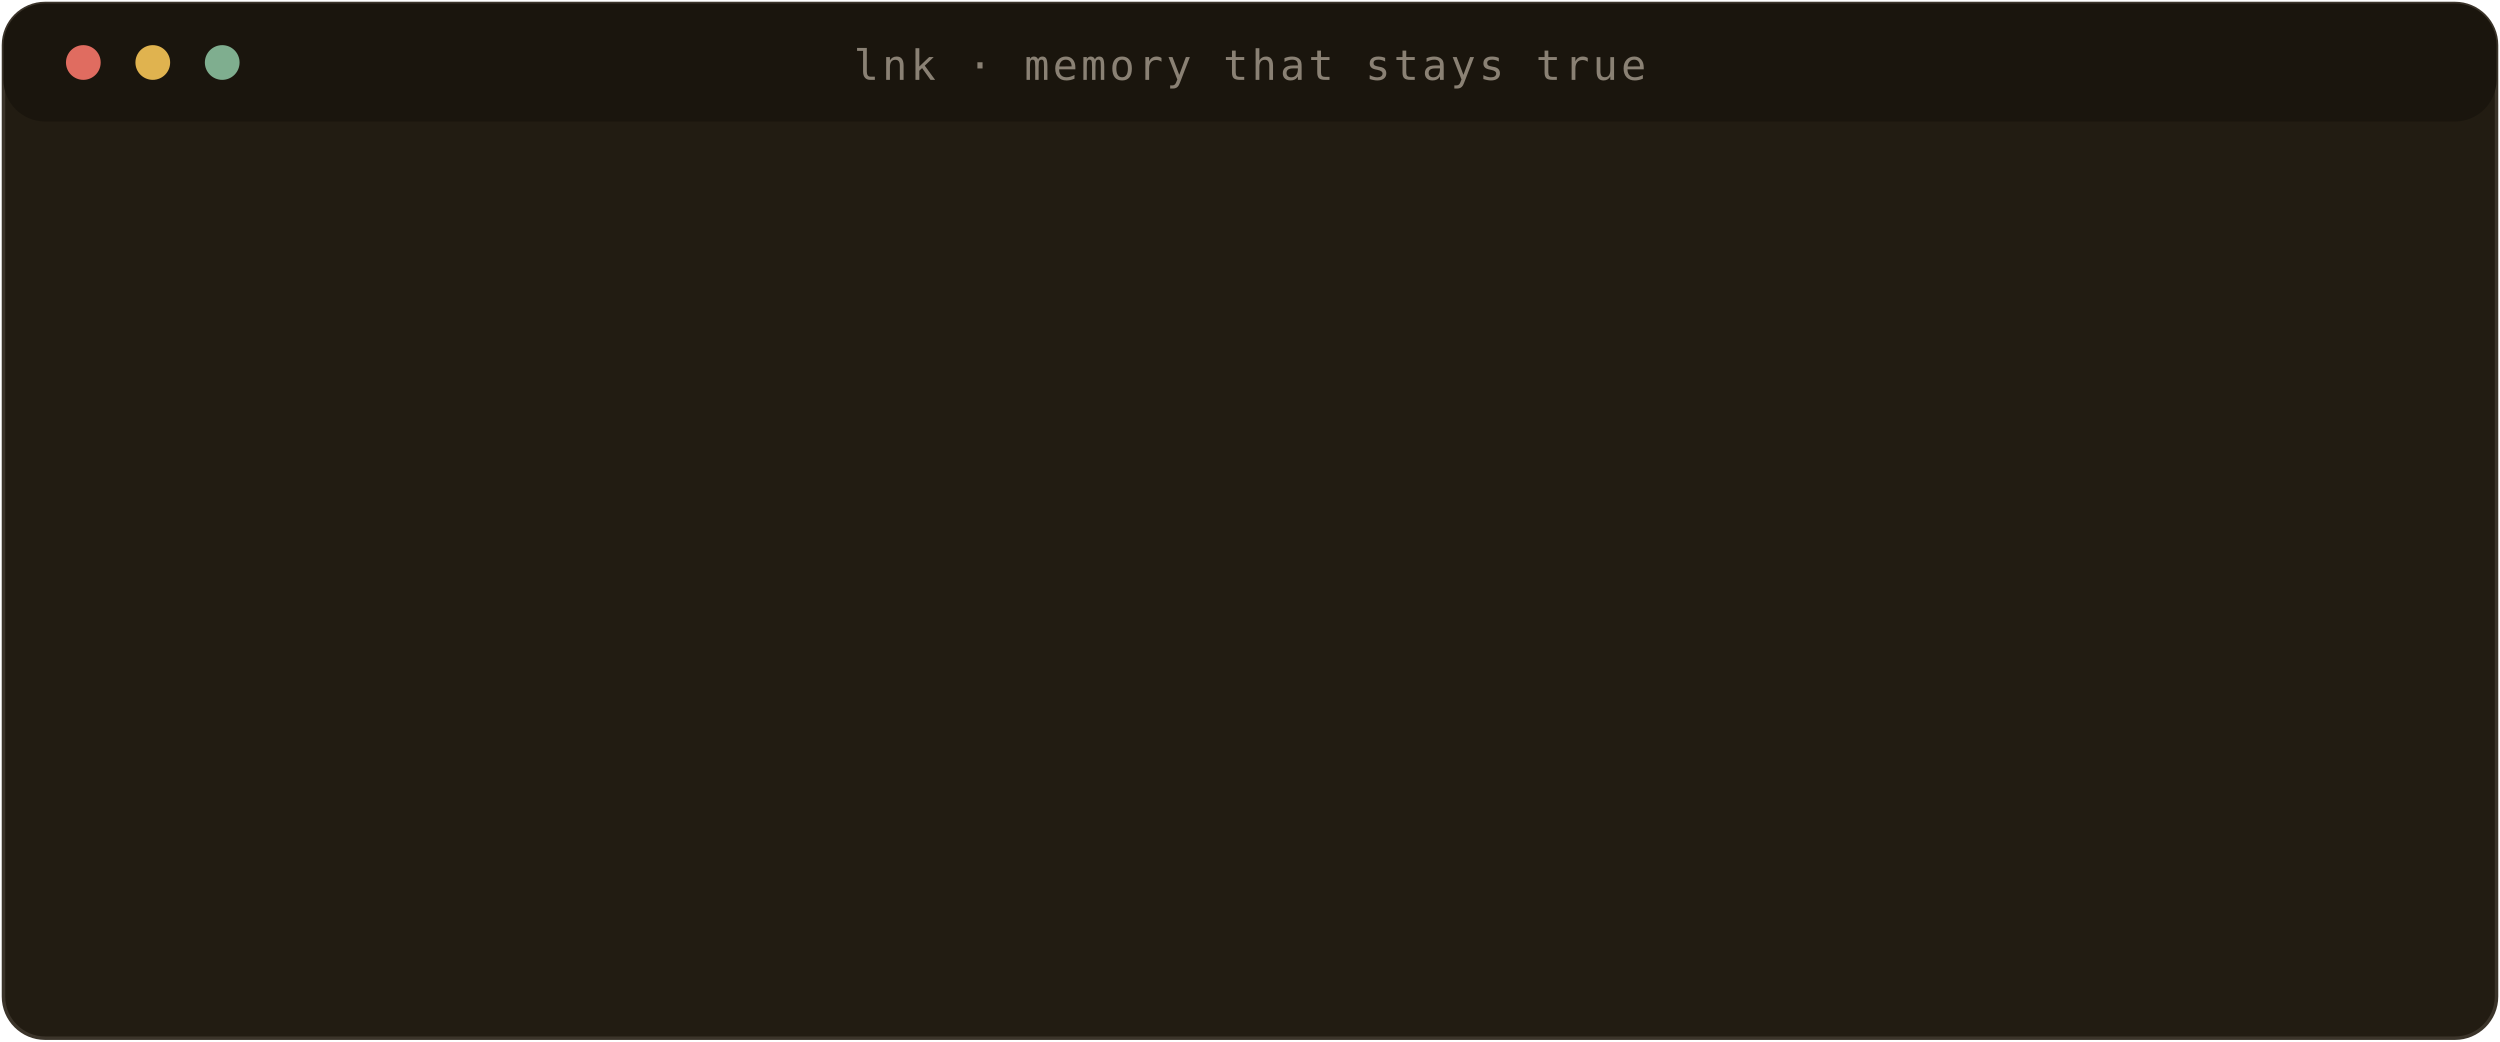
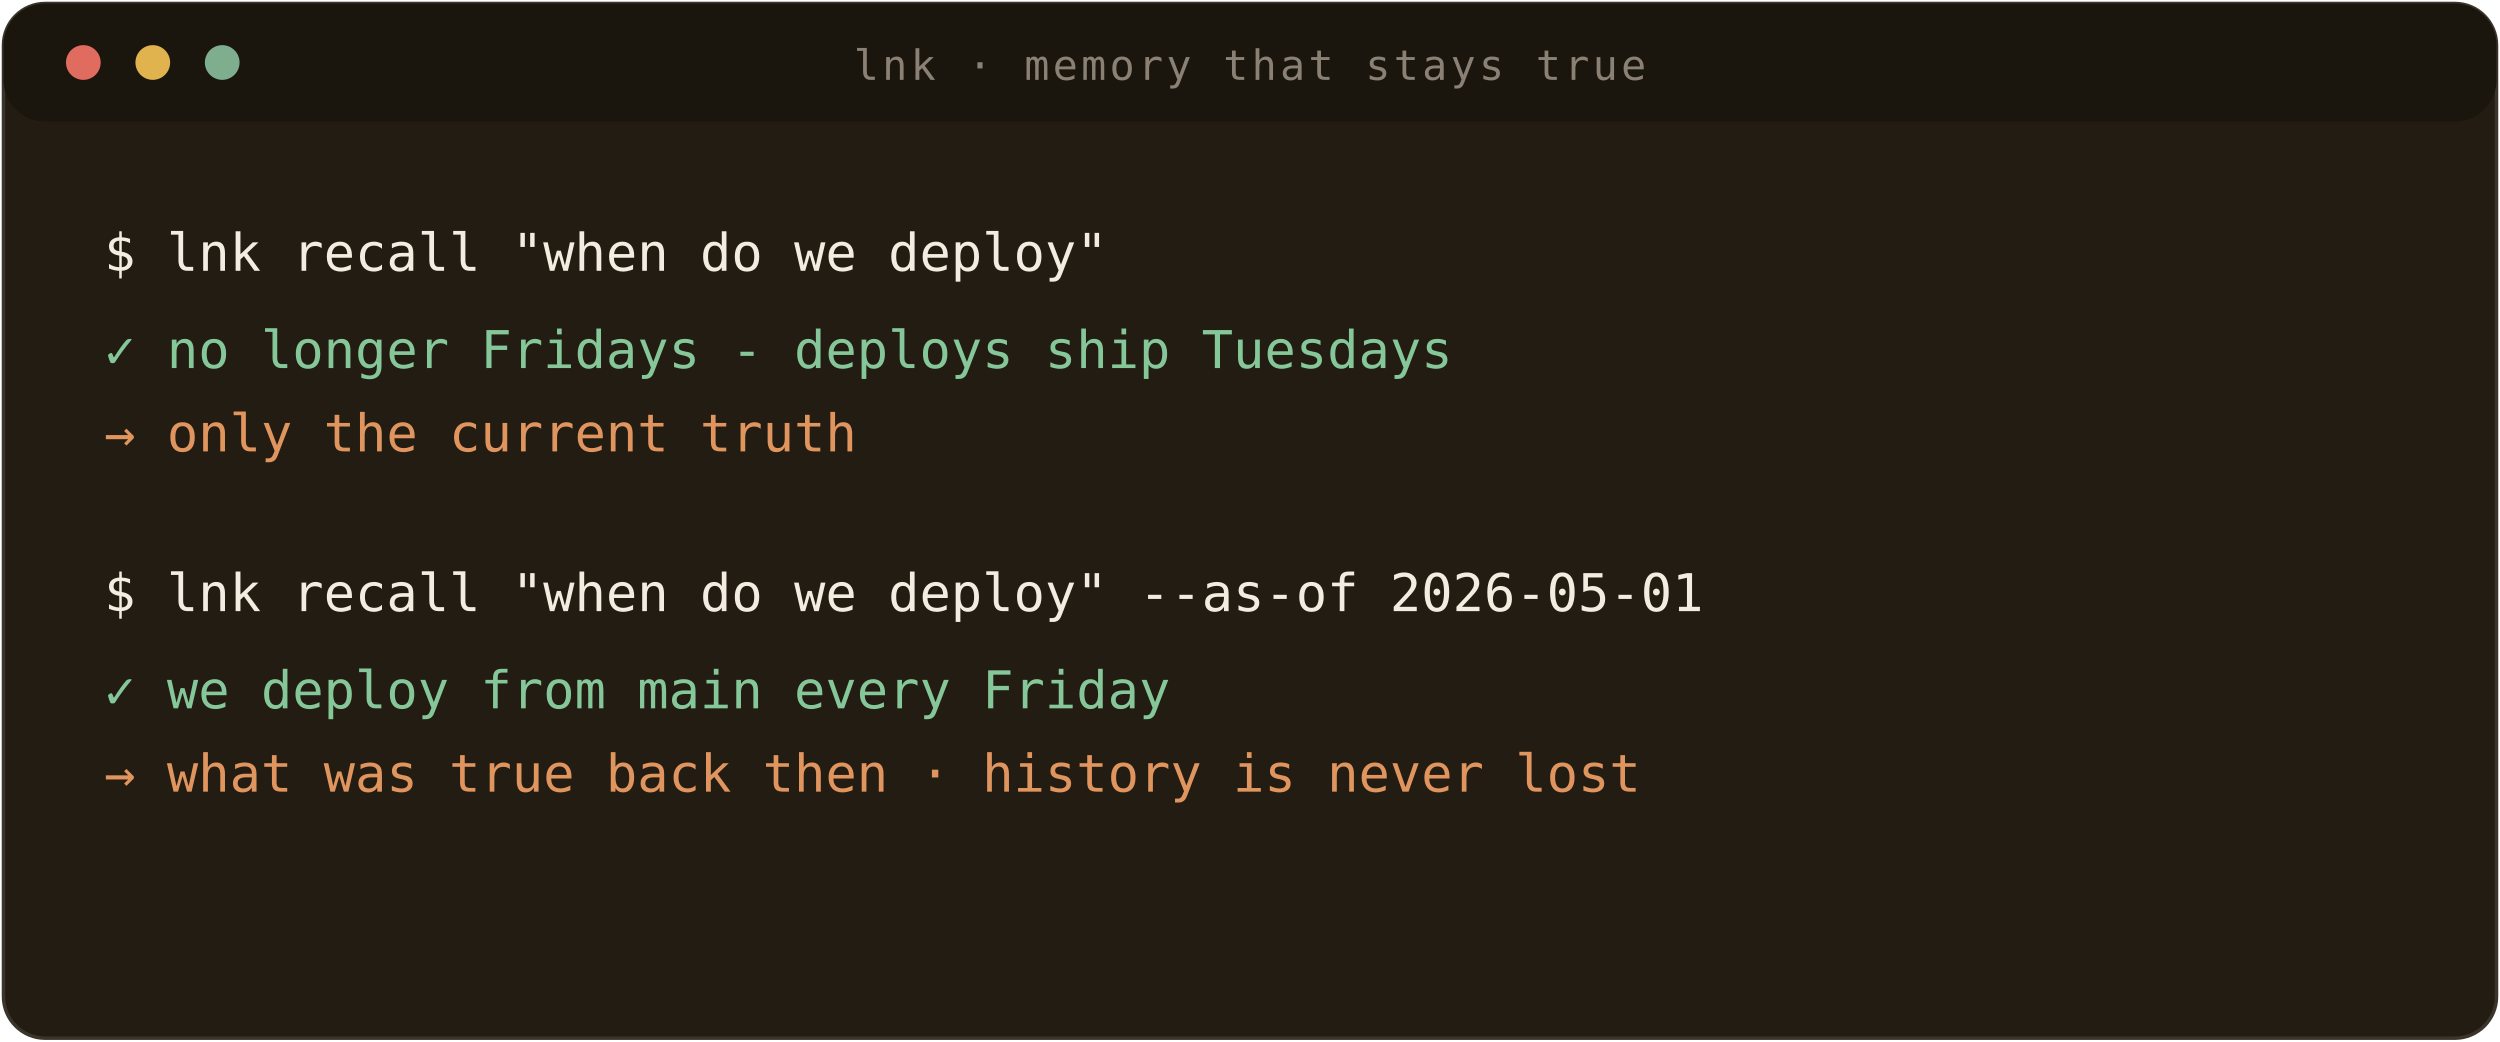
<svg xmlns="http://www.w3.org/2000/svg" viewBox="0 0 720 300" role="img" aria-label="Link demo: a new memory conflicts with an old one; Link replaces it with lineage, recall returns only the current truth, and --as-of answers what was true back then.">
  <style>
    .win { fill:#221c12; stroke:#3b342a; }
-     text { font-family:'SF Mono','Menlo','Consolas',ui-monospace,monospace; font-size:15px; opacity:0; }
+     text { font-family:'SF Mono','Menlo','Consolas',ui-monospace,monospace; font-size:15px; }
    .cmd { font-weight:500; }
- @keyframes t_0 {
-   0%,2.722% { opacity:0; clip-path:inset(0 100% 0 0); }
-   2.778% { opacity:1; clip-path:inset(0 100% 0 0); }
-   11.111% { opacity:1; clip-path:inset(0 0 0 0); }
-   53.889% { opacity:1; clip-path:inset(0 0 0 0); }
-   56.111%,100% { opacity:0; clip-path:inset(0 0 0 0); }
- }
- @keyframes t_1 {
-   0%,11.056% { opacity:0; }
-   13.056% { opacity:1; }
-   53.889% { opacity:1; }
-   56.111%,100% { opacity:0; }
- }
- @keyframes t_2 {
-   0%,15.500% { opacity:0; }
-   17.500% { opacity:1; }
-   53.889% { opacity:1; }
-   56.111%,100% { opacity:0; }
- }
- @keyframes t_3 {
-   0%,19.389% { opacity:0; clip-path:inset(0 100% 0 0); }
-   19.444% { opacity:1; clip-path:inset(0 100% 0 0); }
-   27.778% { opacity:1; clip-path:inset(0 0 0 0); }
-   53.889% { opacity:1; clip-path:inset(0 0 0 0); }
-   56.111%,100% { opacity:0; clip-path:inset(0 0 0 0); }
- }
- @keyframes t_4 {
-   0%,28.278% { opacity:0; }
-   30.278% { opacity:1; }
-   53.889% { opacity:1; }
-   56.111%,100% { opacity:0; }
- }
- @keyframes t_5 {
-   0%,32.167% { opacity:0; }
-   34.167% { opacity:1; }
-   53.889% { opacity:1; }
-   56.111%,100% { opacity:0; }
- }
- @keyframes t_6 {
-   0%,37.722% { opacity:0; clip-path:inset(0 100% 0 0); }
-   37.778% { opacity:1; clip-path:inset(0 100% 0 0); }
-   46.111% { opacity:1; clip-path:inset(0 0 0 0); }
-   53.889% { opacity:1; clip-path:inset(0 0 0 0); }
-   56.111%,100% { opacity:0; clip-path:inset(0 0 0 0); }
- }
- @keyframes t_7 {
-   0%,47.722% { opacity:0; }
-   49.722% { opacity:1; }
-   53.889% { opacity:1; }
-   56.111%,100% { opacity:0; }
- }
- @keyframes t_8 {
-   0%,58.833% { opacity:0; clip-path:inset(0 100% 0 0); }
-   58.889% { opacity:1; clip-path:inset(0 100% 0 0); }
-   64.578% { opacity:1; clip-path:inset(0 0 0 0); }
-   96.111% { opacity:1; clip-path:inset(0 0 0 0); }
-   98.333%,100% { opacity:0; clip-path:inset(0 0 0 0); }
- }
- @keyframes t_9 {
-   0%,66.056% { opacity:0; }
-   68.056% { opacity:1; }
-   96.111% { opacity:1; }
-   98.333%,100% { opacity:0; }
- }
- @keyframes t_10 {
-   0%,69.389% { opacity:0; }
-   71.389% { opacity:1; }
-   96.111% { opacity:1; }
-   98.333%,100% { opacity:0; }
- }
- @keyframes t_11 {
-   0%,74.389% { opacity:0; clip-path:inset(0 100% 0 0); }
-   74.444% { opacity:1; clip-path:inset(0 100% 0 0); }
-   82.778% { opacity:1; clip-path:inset(0 0 0 0); }
-   96.111% { opacity:1; clip-path:inset(0 0 0 0); }
-   98.333%,100% { opacity:0; clip-path:inset(0 0 0 0); }
- }
- @keyframes t_12 {
-   0%,83.833% { opacity:0; }
-   85.833% { opacity:1; }
-   96.111% { opacity:1; }
-   98.333%,100% { opacity:0; }
- }
- @keyframes t_13 {
-   0%,87.167% { opacity:0; }
-   89.167% { opacity:1; }
-   96.111% { opacity:1; }
-   98.333%,100% { opacity:0; }
- }
  </style>
+   <defs>
+     <clipPath id="tw0">
+       <rect x="28" y="49" height="24" width="0">
+         <animate attributeName="width" dur="18s" repeatCount="indefinite" calcMode="linear" values="0;0;464;464" keyTimes="0;0.028;0.111;1" />
+       </rect>
+     </clipPath>
+     <clipPath id="tw3">
+       <rect x="28" y="135" height="24" width="0">
+         <animate attributeName="width" dur="18s" repeatCount="indefinite" calcMode="linear" values="0;0;547;547" keyTimes="0;0.194;0.278;1" />
+       </rect>
+     </clipPath>
+     <clipPath id="tw6">
+       <rect x="28" y="217" height="24" width="0">
+         <animate attributeName="width" dur="18s" repeatCount="indefinite" calcMode="linear" values="0;0;556;556" keyTimes="0;0.378;0.461;1" />
+       </rect>
+     </clipPath>
+     <clipPath id="tw8">
+       <rect x="28" y="61" height="24" width="308">
+         <animate attributeName="width" dur="18s" repeatCount="indefinite" calcMode="linear" values="308;0;0;308;308" keyTimes="0;0.007;0.589;0.646;1" />
+       </rect>
+     </clipPath>
+     <clipPath id="tw11">
+       <rect x="28" y="159" height="24" width="483">
+         <animate attributeName="width" dur="18s" repeatCount="indefinite" calcMode="linear" values="483;0;0;483;483" keyTimes="0;0.007;0.744;0.828;1" />
+       </rect>
+     </clipPath>
+   </defs>
  <rect class="win" x="1" y="1" width="718" height="298" rx="12" />
  <rect x="1" y="1" width="718" height="34" rx="12" fill="#1a150d" />
  <circle cx="24" cy="18" r="5" fill="#e06c60" />
  <circle cx="44" cy="18" r="5" fill="#e0b34f" />
  <circle cx="64" cy="18" r="5" fill="#7fae8f" />
-   <text x="360" y="23" text-anchor="middle" fill="#8a8174" style="font-size:12px;opacity:1;letter-spacing:.08em;">lnk · memory that stays true</text>
-   <text x="30" y="66" class="cmd" fill="#f3ece0" style="animation:t_0 18s infinite;">$ lnk remember "we deploy from main every Friday"</text>
-   <text x="30" y="92" class="out" fill="#86c79a" style="animation:t_1 18s infinite;">✓ saved to local memory</text>
-   <text x="30" y="124" class="dim" fill="#8a8174" style="animation:t_2 18s infinite;">— weeks later —</text>
-   <text x="30" y="152" class="cmd" fill="#f3ece0" style="animation:t_3 18s infinite;">$ lnk remember "no longer Fridays - deploys ship Tuesdays"</text>
-   <text x="30" y="178" class="out" fill="#e0b34f" style="animation:t_4 18s infinite;">⚠ conflicts with an active memory</text>
-   <text x="30" y="202" class="note" fill="#e0955f" style="animation:t_5 18s infinite;">→ replace it: rerun with --supersedes deploy-…-friday</text>
-   <text x="30" y="234" class="cmd" fill="#f3ece0" style="animation:t_6 18s infinite;">$ lnk remember … --supersedes deploy-from-main-every-friday</text>
-   <text x="30" y="262" class="out" fill="#86c79a" style="animation:t_7 18s infinite;">✓ saved · old memory archived with lineage</text>
-   <text x="30" y="78" class="cmd" fill="#f3ece0" style="animation:t_8 18s infinite;">$ lnk recall "when do we deploy"</text>
-   <text x="30" y="106" class="out" fill="#86c79a" style="animation:t_9 18s infinite;">✓ no longer Fridays - deploys ship Tuesdays</text>
-   <text x="30" y="130" class="note" fill="#e0955f" style="animation:t_10 18s infinite;">→ only the current truth</text>
-   <text x="30" y="176" class="cmd" fill="#f3ece0" style="animation:t_11 18s infinite;">$ lnk recall "when do we deploy" --as-of 2026-05-01</text>
-   <text x="30" y="204" class="out" fill="#86c79a" style="animation:t_12 18s infinite;">✓ we deploy from main every Friday</text>
-   <text x="30" y="228" class="note" fill="#e0955f" style="animation:t_13 18s infinite;">→ what was true back then · history is never lost</text>
+   <text x="360" y="23" text-anchor="middle" fill="#8a8174" style="font-size:12px;letter-spacing:.08em;">lnk · memory that stays true</text>
+   <text x="30" y="66" class="cmd" fill="#f3ece0" opacity="0" clip-path="url(#tw0)">$ lnk remember "we deploy from main every Friday"<animate attributeName="opacity" dur="18s" repeatCount="indefinite" calcMode="linear" values="0;0;1;1;0;0" keyTimes="0;0.028;0.029;0.539;0.561;1" />
+   </text>
+   <text x="30" y="92" class="out" fill="#86c79a" opacity="0">✓ saved to local memory<animate attributeName="opacity" dur="18s" repeatCount="indefinite" calcMode="linear" values="0;0;1;1;0;0" keyTimes="0;0.111;0.131;0.539;0.561;1" />
+   </text>
+   <text x="30" y="124" class="dim" fill="#8a8174" opacity="0">— weeks later —<animate attributeName="opacity" dur="18s" repeatCount="indefinite" calcMode="linear" values="0;0;1;1;0;0" keyTimes="0;0.156;0.175;0.539;0.561;1" />
+   </text>
+   <text x="30" y="152" class="cmd" fill="#f3ece0" opacity="0" clip-path="url(#tw3)">$ lnk remember "no longer Fridays - deploys ship Tuesdays"<animate attributeName="opacity" dur="18s" repeatCount="indefinite" calcMode="linear" values="0;0;1;1;0;0" keyTimes="0;0.194;0.196;0.539;0.561;1" />
+   </text>
+   <text x="30" y="178" class="out" fill="#e0b34f" opacity="0">⚠ conflicts with an active memory<animate attributeName="opacity" dur="18s" repeatCount="indefinite" calcMode="linear" values="0;0;1;1;0;0" keyTimes="0;0.283;0.303;0.539;0.561;1" />
+   </text>
+   <text x="30" y="202" class="note" fill="#e0955f" opacity="0">→ replace it: rerun with --supersedes deploy-…-friday<animate attributeName="opacity" dur="18s" repeatCount="indefinite" calcMode="linear" values="0;0;1;1;0;0" keyTimes="0;0.322;0.342;0.539;0.561;1" />
+   </text>
+   <text x="30" y="234" class="cmd" fill="#f3ece0" opacity="0" clip-path="url(#tw6)">$ lnk remember … --supersedes deploy-from-main-every-friday<animate attributeName="opacity" dur="18s" repeatCount="indefinite" calcMode="linear" values="0;0;1;1;0;0" keyTimes="0;0.378;0.379;0.539;0.561;1" />
+   </text>
+   <text x="30" y="262" class="out" fill="#86c79a" opacity="0">✓ saved · old memory archived with lineage<animate attributeName="opacity" dur="18s" repeatCount="indefinite" calcMode="linear" values="0;0;1;1;0;0" keyTimes="0;0.478;0.497;0.539;0.561;1" />
+   </text>
+   <text x="30" y="78" class="cmd" fill="#f3ece0" opacity="1" clip-path="url(#tw8)">$ lnk recall "when do we deploy"<animate attributeName="opacity" dur="18s" repeatCount="indefinite" calcMode="linear" values="1;0;0;1;1" keyTimes="0;0.007;0.589;0.59;1" />
+   </text>
+   <text x="30" y="106" class="out" fill="#86c79a" opacity="1">✓ no longer Fridays - deploys ship Tuesdays<animate attributeName="opacity" dur="18s" repeatCount="indefinite" calcMode="linear" values="1;0;0;1;1" keyTimes="0;0.007;0.661;0.681;1" />
+   </text>
+   <text x="30" y="130" class="note" fill="#e0955f" opacity="1">→ only the current truth<animate attributeName="opacity" dur="18s" repeatCount="indefinite" calcMode="linear" values="1;0;0;1;1" keyTimes="0;0.007;0.694;0.714;1" />
+   </text>
+   <text x="30" y="176" class="cmd" fill="#f3ece0" opacity="1" clip-path="url(#tw11)">$ lnk recall "when do we deploy" --as-of 2026-05-01<animate attributeName="opacity" dur="18s" repeatCount="indefinite" calcMode="linear" values="1;0;0;1;1" keyTimes="0;0.007;0.744;0.746;1" />
+   </text>
+   <text x="30" y="204" class="out" fill="#86c79a" opacity="1">✓ we deploy from main every Friday<animate attributeName="opacity" dur="18s" repeatCount="indefinite" calcMode="linear" values="1;0;0;1;1" keyTimes="0;0.007;0.839;0.858;1" />
+   </text>
+   <text x="30" y="228" class="note" fill="#e0955f" opacity="1">→ what was true back then · history is never lost<animate attributeName="opacity" dur="18s" repeatCount="indefinite" calcMode="linear" values="1;0;0;1;1" keyTimes="0;0.007;0.872;0.892;1" />
+   </text>
</svg>
